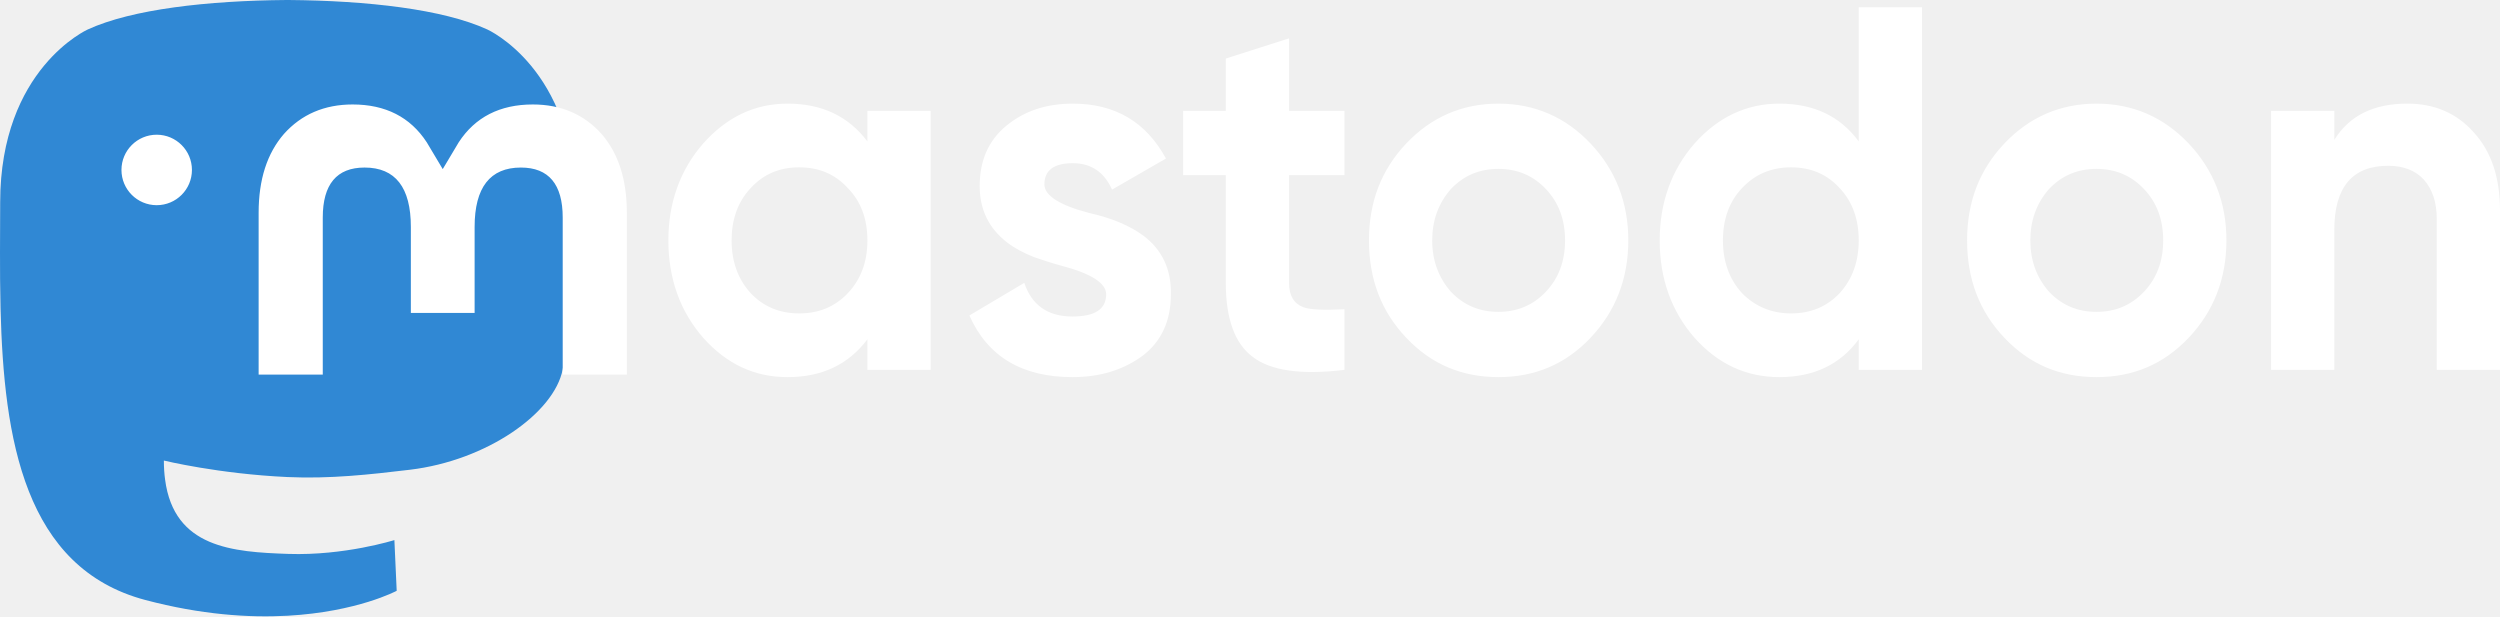
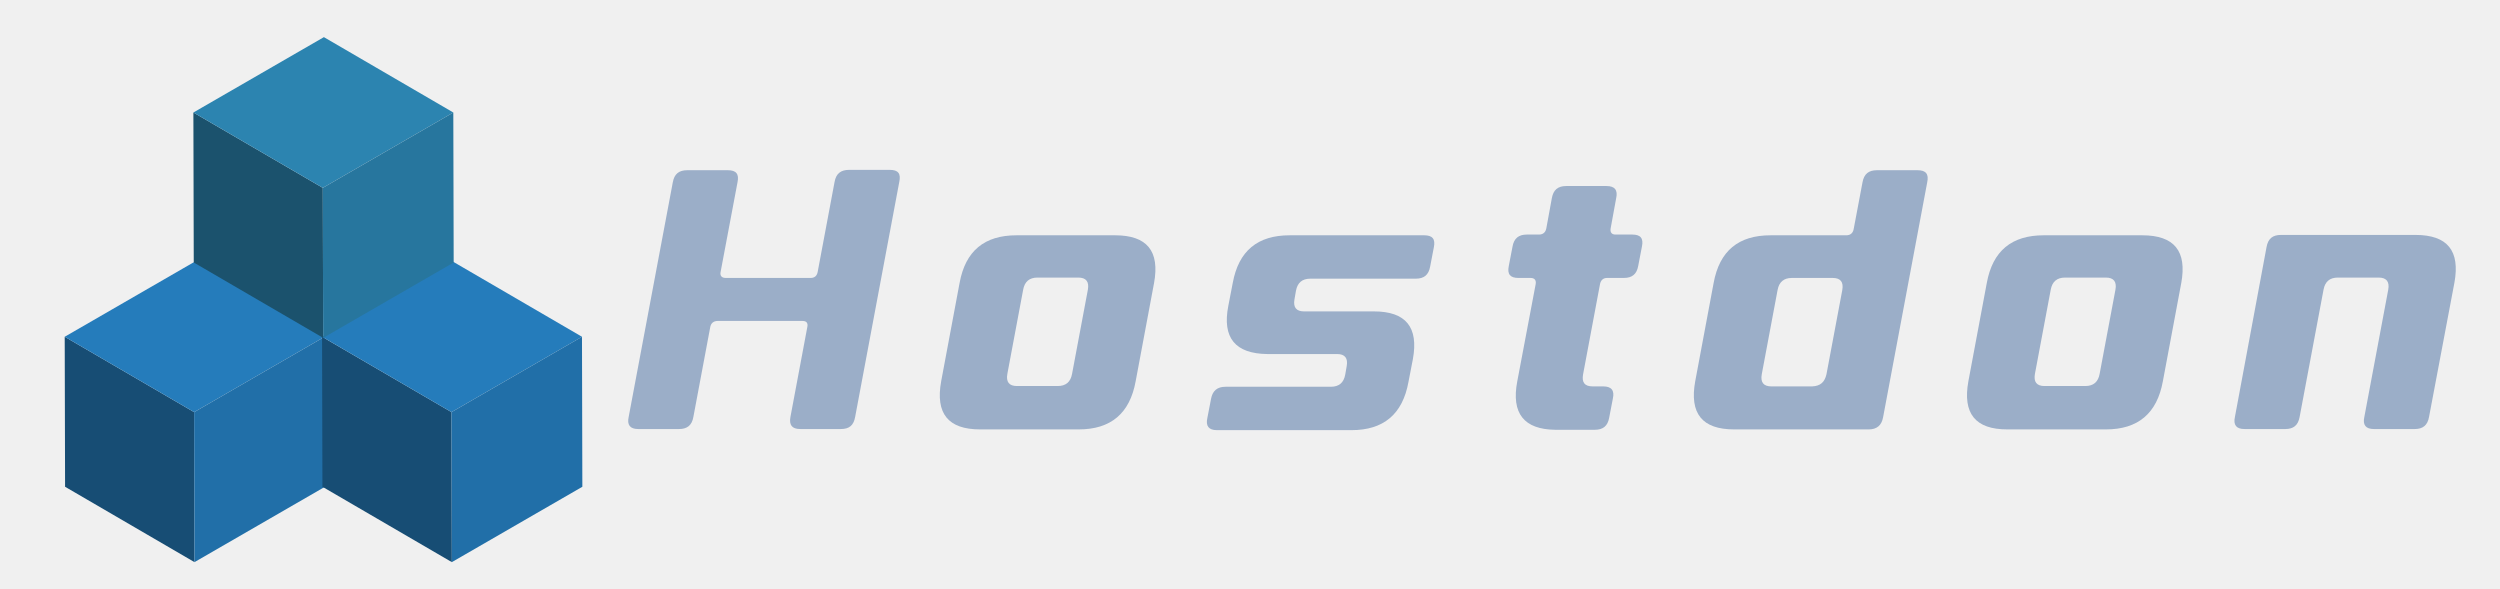
- <svg xmlns="http://www.w3.org/2000/svg" viewBox="0 0 713.359 175.868">
-   <path d="M160.555 105.431c-2.413 12.406-21.598 25.983-43.634 28.614-11.491 1.373-22.804 2.631-34.867 2.079-19.73-.904-35.297-4.71-35.297-4.71 0 1.921.119 3.75.355 5.46 2.565 19.47 19.308 20.637 35.166 21.181 16.006.547 30.258-3.947 30.258-3.947l.659 14.473s-11.196 6.011-31.14 7.116c-10.999.605-24.654-.276-40.56-4.485C6.999 162.08 1.066 125.31.159 88-.119 76.922.052 66.476.052 57.741c0-38.153 24.996-49.335 24.996-49.335C37.652 2.618 59.28.184 81.764 0h.552c22.484.184 44.125 2.618 56.729 8.406 0 0 24.996 11.182 24.996 49.335 0 0 .312 28.148-3.486 47.69" fill="#3088d4" />
-   <path d="M34.658 48.494c0-5.554 4.503-10.055 10.055-10.055 5.554 0 10.055 4.501 10.055 10.055 0 5.553-4.501 10.055-10.055 10.055-5.553 0-10.055-4.503-10.055-10.055M178.865 60.7v46.195h-18.301v-44.837c0-9.453-3.978-14.249-11.932-14.249-8.794 0-13.203 5.691-13.203 16.944V89.293h-18.194V64.752c0-11.252-4.409-16.944-13.203-16.944-7.955 0-11.932 4.796-11.932 14.249v44.837H73.799v-46.195c0-9.441 2.404-16.944 7.232-22.495 4.98-5.55 11.501-8.395 19.595-8.395 9.366 0 16.459 3.599 21.146 10.799l4.56 7.643 4.559-7.643c4.689-7.2 11.78-10.799 21.148-10.799 8.094 0 14.614 2.845 19.594 8.395 4.829 5.551 7.232 13.054 7.232 22.495M241.913 83.664c3.776-3.99 5.595-9.015 5.595-15.075 0-6.06-1.819-11.085-5.595-14.928-3.636-3.991-8.254-5.911-13.849-5.911-5.596 0-10.213 1.92-13.849 5.911-3.638 3.842-5.456 8.867-5.456 14.928 0 6.06 1.819 11.085 5.456 15.075 3.636 3.842 8.252 5.764 13.849 5.764 5.595 0 10.213-1.921 13.849-5.764m5.595-52.025h18.046v73.9h-18.046v-8.721c-5.455 7.242-13.01 10.79-22.801 10.79-9.373 0-17.346-3.695-24.061-11.234-6.574-7.537-9.931-16.849-9.931-27.785 0-10.789 3.357-20.101 9.931-27.639 6.715-7.537 14.689-11.38 24.061-11.38 9.791 0 17.346 3.547 22.801 10.789v-8.72zM326.27 67.259c5.315 3.99 7.974 9.606 7.834 16.7 0 7.539-2.659 13.45-8.114 17.589-5.456 3.991-12.03 6.06-20.004 6.06-14.409 0-24.201-5.912-29.378-17.589l15.669-9.31c2.098 6.354 6.714 9.606 13.709 9.606 6.434 0 9.652-2.07 9.652-6.356 0-3.104-4.197-5.911-12.73-8.127-3.219-.887-5.876-1.774-7.974-2.514-2.938-1.181-5.455-2.513-7.554-4.138-5.176-3.99-7.834-9.312-7.834-16.11 0-7.242 2.518-13.006 7.554-17.145 5.176-4.286 11.47-6.355 19.025-6.355 12.03 0 20.844 5.173 26.578 15.666l-15.386 8.867c-2.239-5.024-6.015-7.536-11.191-7.536-5.456 0-8.114 2.069-8.114 6.059 0 3.104 4.196 5.911 12.73 8.129 6.575 1.478 11.75 3.695 15.527 6.504M383.627 49.966h-15.807v30.742c0 3.695 1.4 5.911 4.058 6.945 1.959.74 5.875.887 11.75.591v17.294c-12.169 1.478-20.983.295-26.159-3.696-5.175-3.842-7.694-10.936-7.694-21.134v-30.742h-12.17v-18.328h12.17v-14.928l18.045-5.764v20.691h15.807v18.328zM441.125 83.221c3.638-3.844 5.455-8.721 5.455-14.633 0-5.911-1.817-10.789-5.455-14.631-3.638-3.844-8.114-5.764-13.57-5.764-5.455 0-9.931 1.92-13.569 5.764-3.498 3.99-5.316 8.867-5.316 14.631 0 5.765 1.819 10.643 5.316 14.633 3.638 3.842 8.114 5.764 13.569 5.764 5.456 0 9.932-1.921 13.57-5.764m-39.869 13.154c-7.134-7.537-10.631-16.701-10.631-27.786 0-10.938 3.498-20.1 10.631-27.637 7.134-7.537 15.947-11.38 26.299-11.38 10.352 0 19.165 3.842 26.3 11.38 7.135 7.537 10.771 16.849 10.771 27.637 0 10.938-3.636 20.249-10.771 27.786-7.135 7.539-15.807 11.232-26.3 11.232-10.491 0-19.165-3.694-26.299-11.232M524.921 83.664c3.638-3.99 5.455-9.015 5.455-15.075 0-6.06-1.817-11.085-5.455-14.928-3.636-3.991-8.254-5.911-13.849-5.911-5.596 0-10.213 1.92-13.989 5.911-3.636 3.842-5.456 8.867-5.456 14.928 0 6.06 1.82 11.085 5.456 15.075 3.776 3.842 8.533 5.764 13.989 5.764 5.595 0 10.213-1.921 13.849-5.764m5.455-81.585h18.046v103.46h-18.046v-8.721c-5.315 7.242-12.87 10.79-22.661 10.79-9.373 0-17.485-3.695-24.2-11.234-6.575-7.537-9.932-16.849-9.932-27.785 0-10.789 3.357-20.101 9.932-27.639 6.715-7.537 14.828-11.38 24.2-11.38 9.791 0 17.346 3.547 22.661 10.789v-38.28zM611.796 83.221c3.636-3.844 5.455-8.721 5.455-14.633 0-5.911-1.819-10.789-5.455-14.631-3.638-3.844-8.114-5.764-13.57-5.764-5.455 0-9.932 1.92-13.569 5.764-3.499 3.99-5.316 8.867-5.316 14.631 0 5.765 1.817 10.643 5.316 14.633 3.636 3.842 8.114 5.764 13.569 5.764 5.456 0 9.932-1.921 13.57-5.764m-39.869 13.154c-7.135-7.537-10.631-16.701-10.631-27.786 0-10.938 3.496-20.1 10.631-27.637 7.135-7.537 15.947-11.38 26.299-11.38 10.352 0 19.165 3.842 26.3 11.38 7.135 7.537 10.771 16.849 10.771 27.637 0 10.938-3.636 20.249-10.771 27.786-7.135 7.539-15.807 11.232-26.3 11.232-10.491 0-19.164-3.694-26.299-11.232M713.359 60.164v45.374h-18.046v-43.009c0-4.878-1.259-8.572-3.776-11.38-2.379-2.513-5.736-3.844-10.072-3.844-10.213 0-15.387 6.06-15.387 18.328v39.905h-18.046v-73.899h18.046v8.276c4.336-6.946 11.19-10.345 20.844-10.345 7.694 0 13.989 2.66 18.885 8.129 5.035 5.469 7.554 12.859 7.554 22.465" fill="#fff" />
+ <svg xmlns="http://www.w3.org/2000/svg" version="1.1" id="レイヤー_1" x="0px" y="0px" viewBox="0 0 680 160" style="enable-background:new 0 0 680 160;" xml:space="preserve">
+   <style type="text/css">
+ 	.st0{fill:#9BAEC8;}
+ 	.st1{enable-background:new    ;}
+ 	.st2{fill:#174D74;}
+ 	.st3{fill:#257CBB;}
+ 	.st4{fill:#216FA8;}
+ 	.st5{fill:#1B526D;}
+ 	.st6{fill:#2C84B0;}
+ 	.st7{fill:#27769E;}
+ 	.st8{fill:none;}
+ </style>
+   <g>
+     <path class="st0" d="M183,49.6c0.4-2.3,1.7-3.3,3.9-3.3H198c2.2,0,3.1,1,2.6,3.3L196,74c-0.2,1,0.3,1.6,1.4,1.6h23.1   c1.1,0,1.7-0.6,1.9-1.6l4.6-24.5c0.4-2.3,1.7-3.3,4-3.3h11c2.3,0,3.1,1,2.6,3.3l-12,63.9c-0.4,2.3-1.6,3.3-3.9,3.3h-11   c-2.3,0-3.1-1.1-2.7-3.3l4.6-24.5c0.2-1-0.2-1.6-1.3-1.6h-23.1c-1.1,0-1.8,0.6-2,1.6l-4.6,24.5c-0.4,2.3-1.7,3.3-3.9,3.3h-11.1   c-2.2,0-3.1-1.1-2.6-3.3L183,49.6z" />
+     <path class="st0" d="M261,77c1.6-8.8,6.8-13,15.5-13h26.8c8.7,0,12.2,4.3,10.6,13l-5,26.7c-1.6,8.8-6.8,13.1-15.5,13.1h-26.8   c-8.7,0-12.2-4.3-10.6-13.1L261,77z M287.7,105c2.2,0,3.5-1.1,3.9-3.3l4.3-22.9c0.4-2.2-0.5-3.3-2.6-3.3h-11.1   c-2.2,0-3.5,1.1-3.9,3.3l-4.3,22.9c-0.4,2.2,0.5,3.3,2.6,3.3H287.7z" />
+     <path class="st0" d="M334.1,83.2l1.2-6.2c1.6-8.8,6.8-13,15.5-13h36.6c2.2,0,3.1,1,2.6,3.3l-1,5.2c-0.4,2.3-1.7,3.3-3.9,3.3h-28.7   c-2.2,0-3.5,1.1-3.9,3.3l-0.4,2.3c-0.4,2.2,0.5,3.3,2.6,3.3h19c8.7,0,12.2,4.3,10.6,13l-1.2,6.2c-1.6,8.8-6.8,13.1-15.5,13.1H331   c-2.2,0-3.1-1.1-2.6-3.3l1-5.2c0.4-2.2,1.7-3.3,3.9-3.3H362c2.2,0,3.5-1.1,3.9-3.3l0.4-2.3c0.4-2.2-0.5-3.3-2.6-3.3h-19   C336,96.2,332.4,91.9,334.1,83.2z" />
+     <path class="st0" d="M412.7,103.7l5-26.4c0.2-1.1-0.3-1.7-1.4-1.7H413c-2.2,0-3.1-1-2.6-3.3l1-5.2c0.4-2.3,1.7-3.3,3.9-3.3h3.3   c1.1,0,1.8-0.6,2-1.7l1.5-8.2c0.4-2.2,1.6-3.3,3.9-3.3H437c2.2,0,3.1,1.1,2.6,3.3l-1.5,8.2c-0.2,1.1,0.3,1.7,1.3,1.7h4.6   c2.2,0,3.1,1,2.6,3.3l-1,5.2c-0.4,2.3-1.7,3.3-3.9,3.3h-4.6c-1,0-1.7,0.6-1.9,1.7l-4.6,24.5c-0.4,2.2,0.4,3.3,2.6,3.3h2.9   c2.2,0,3.1,1.1,2.6,3.3l-1,5.2c-0.4,2.3-1.7,3.3-3.9,3.3h-10.8C414.6,116.8,411,112.5,412.7,103.7z" />
+     <path class="st0" d="M508.3,116.8h-36.6c-8.7,0-12.2-4.3-10.6-13.1l5-26.7c1.6-8.8,6.8-13,15.5-13h20.6c1.1,0,1.8-0.6,2-1.7   l2.4-12.7c0.4-2.3,1.7-3.3,3.9-3.3h11.1c2.2,0,3.1,1,2.6,3.3l-12,63.9C511.8,115.7,510.5,116.8,508.3,116.8z M496.8,101.8l4.3-22.9   c0.4-2.2-0.5-3.3-2.6-3.3h-11.1c-2.2,0-3.5,1.1-3.9,3.3l-4.3,22.9c-0.4,2.2,0.5,3.3,2.6,3.3h11.1C495.1,105,496.3,104,496.8,101.8z   " />
+     <path class="st0" d="M540.4,77c1.6-8.8,6.8-13,15.5-13h26.8c8.7,0,12.2,4.3,10.6,13l-5,26.7c-1.6,8.8-6.8,13.1-15.5,13.1H546   c-8.7,0-12.2-4.3-10.6-13.1L540.4,77z M567.2,105c2.2,0,3.5-1.1,3.9-3.3l4.3-22.9c0.4-2.2-0.5-3.3-2.6-3.3h-11.1   c-2.2,0-3.5,1.1-3.9,3.3l-4.3,22.9c-0.4,2.2,0.5,3.3,2.6,3.3H567.2z" />
+     <path class="st0" d="M616.5,67.2c0.4-2.3,1.7-3.3,3.9-3.3H657c8.7,0,12.2,4.3,10.6,13l-6.9,36.5c-0.4,2.3-1.7,3.3-3.9,3.3h-11.1   c-2.2,0-3.1-1.1-2.6-3.3l6.5-34.6c0.4-2.2-0.5-3.3-2.6-3.3h-11.1c-2.2,0-3.5,1.1-3.9,3.3l-6.5,34.6c-0.4,2.3-1.7,3.3-3.9,3.3h-11.1   c-2.2,0-3.1-1.1-2.6-3.3L616.5,67.2z" />
+   </g>
+   <g>
+     <g>
+       <g class="st1">
+         <g>
+           <polygon class="st2" points="52.9,152.9 17.7,132.4 17.6,91.6 52.8,112.1     " />
+         </g>
+         <g>
+           <polygon class="st3" points="52.8,112.1 17.6,91.6 53.1,71.1 88.3,91.6     " />
+         </g>
+         <g>
+           <polygon class="st4" points="88.3,91.6 88.4,132.4 52.9,152.9 52.8,112.1     " />
+         </g>
+       </g>
+     </g>
+   </g>
+   <g>
+     <g>
+       <g class="st1">
+         <g>
+           <polygon class="st2" points="122.9,152.9 87.7,132.4 87.6,91.6 122.8,112.1     " />
+         </g>
+         <g>
+           <polygon class="st3" points="122.8,112.1 87.6,91.6 123.1,71.1 158.3,91.6     " />
+         </g>
+         <g>
+           <polygon class="st4" points="158.3,91.6 158.4,132.4 122.9,152.9 122.8,112.1     " />
+         </g>
+       </g>
+     </g>
+   </g>
+   <g>
+     <g>
+       <g class="st1">
+         <g>
+           <polygon class="st5" points="87.9,91.9 52.7,71.4 52.6,30.6 87.8,51.1     " />
+         </g>
+         <g>
+           <polygon class="st6" points="87.8,51.1 52.6,30.6 88.1,10.1 123.3,30.6     " />
+         </g>
+         <g>
+           <polygon class="st7" points="123.3,30.6 123.4,71.4 87.9,91.9 87.8,51.1     " />
+         </g>
+       </g>
+     </g>
+   </g>
+   <g>
+     <rect x="991" y="163" class="st8" width="3" height="1" />
+   </g>
+   <g>
+ </g>
+   <g>
+ </g>
+   <g>
+ </g>
+   <g>
+ </g>
+   <g>
+ </g>
+   <g>
+ </g>
+   <g>
+ </g>
+   <g>
+ </g>
+   <g>
+ </g>
+   <g>
+ </g>
+   <g>
+ </g>
+   <g>
+ </g>
+   <g>
+ </g>
+   <g>
+ </g>
+   <g>
+ </g>
</svg>
